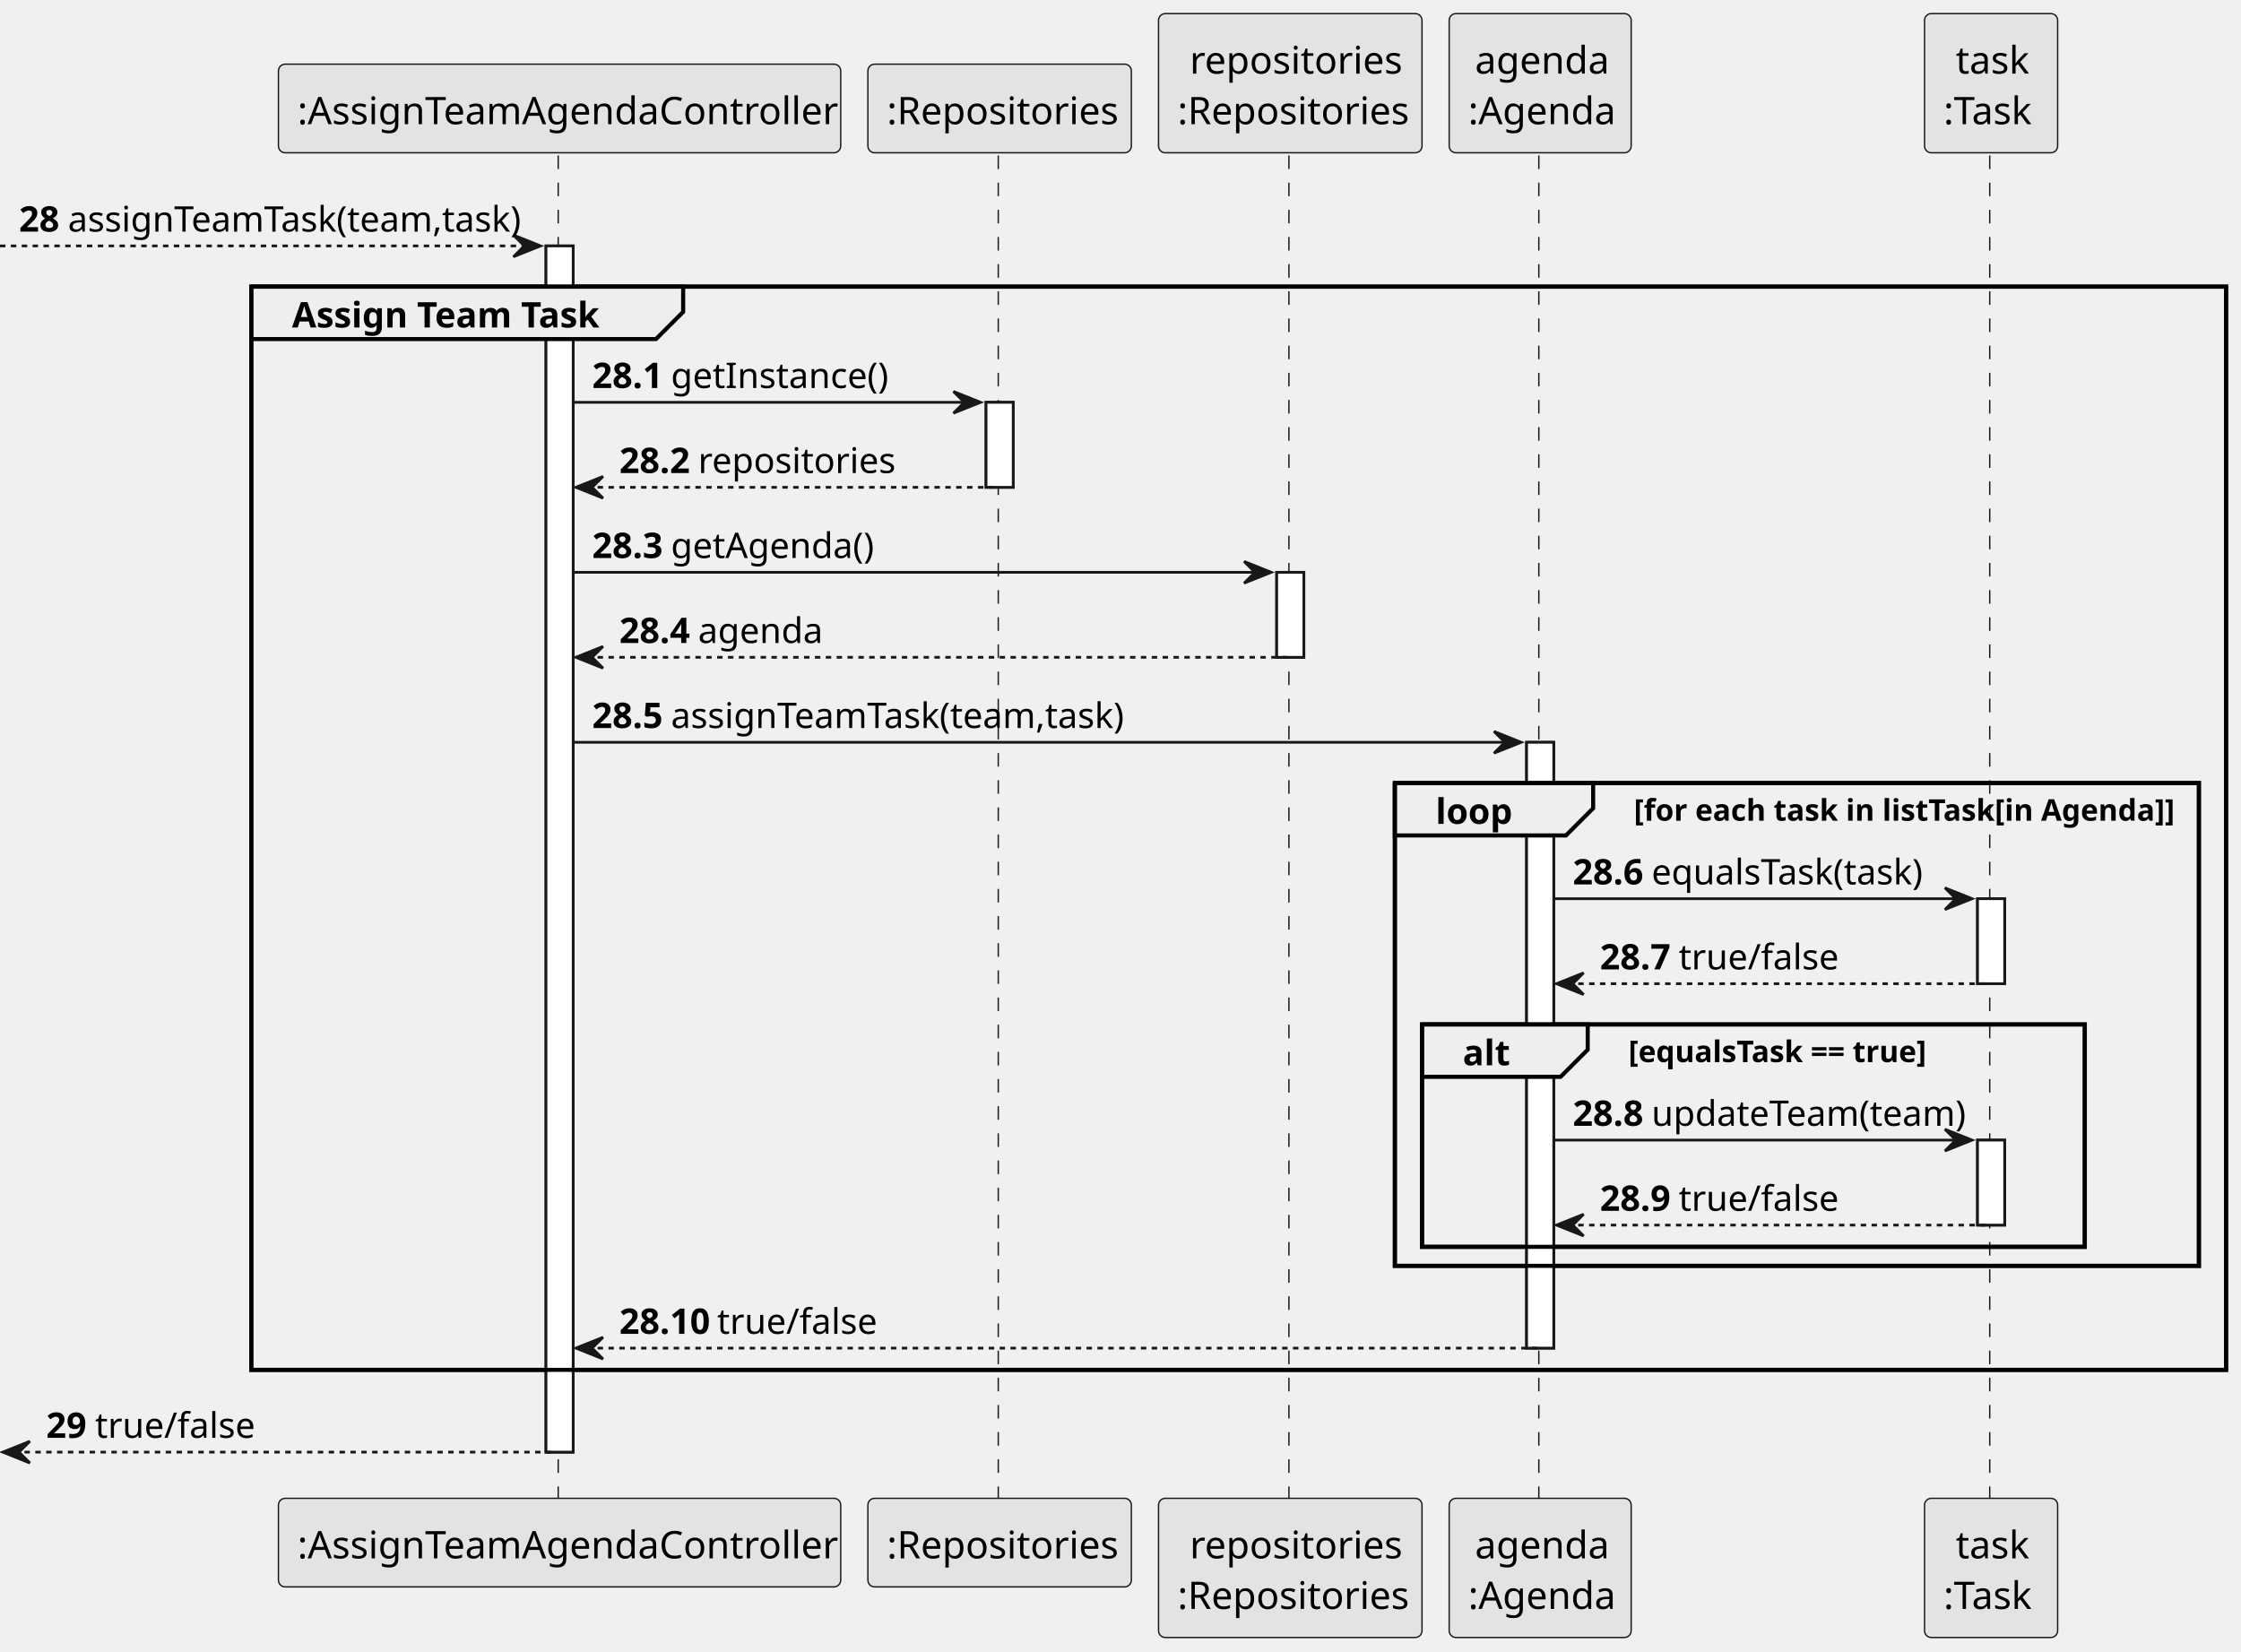
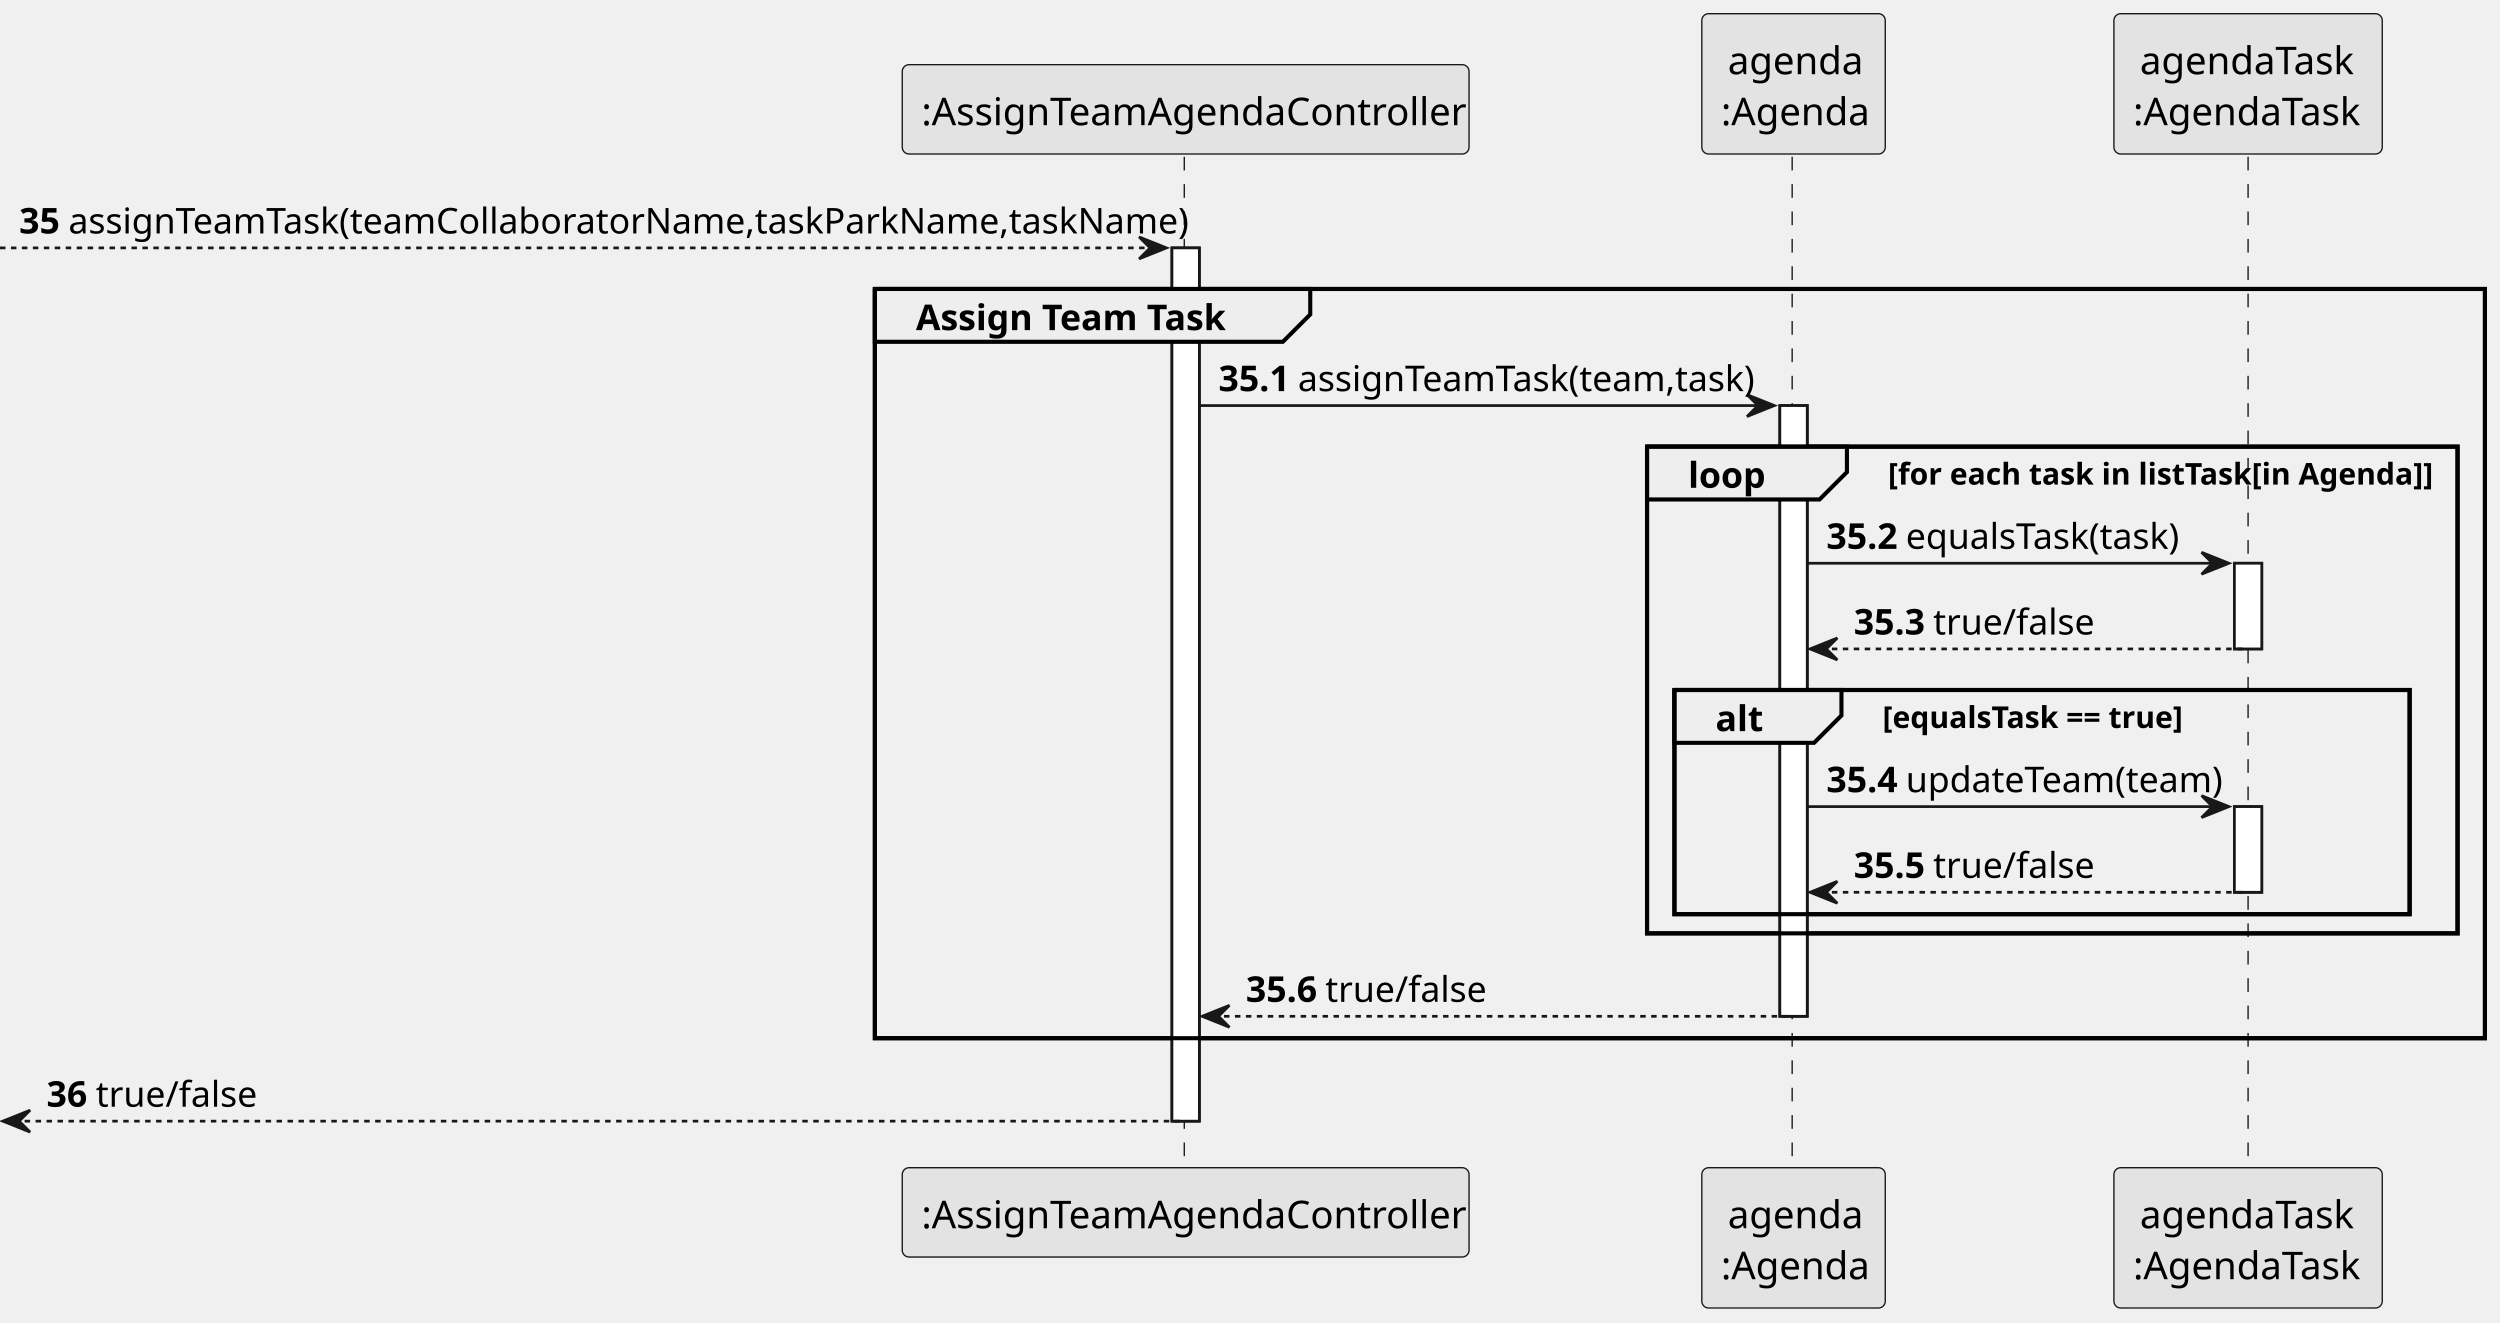
- <svg xmlns="http://www.w3.org/2000/svg" contentStyleType="text/css" height="608px" preserveAspectRatio="none" style="width:825px;height:608px;background:#FFFFFF;" version="1.1" viewBox="0 0 825 608" width="825px" zoomAndPan="magnify">
+ <svg xmlns="http://www.w3.org/2000/svg" contentStyleType="text/css" height="483px" preserveAspectRatio="none" style="width:913px;height:483px;background:#FFFFFF;" version="1.1" viewBox="0 0 913 483" width="913px" zoomAndPan="magnify">
  <defs />
  <g>
-     <rect fill="#FFFFFF" height="444.074" style="stroke:#181818;stroke-width:1.0;" width="10" x="201" y="90.533" />
-     <rect fill="#FFFFFF" height="31.291" style="stroke:#181818;stroke-width:1.0;" width="10" x="363" y="148.115" />
-     <rect fill="#FFFFFF" height="31.291" style="stroke:#181818;stroke-width:1.0;" width="10" x="470" y="210.697" />
-     <rect fill="#FFFFFF" height="223.037" style="stroke:#181818;stroke-width:1.0;" width="10" x="562" y="273.279" />
-     <rect fill="#FFFFFF" height="31.291" style="stroke:#181818;stroke-width:1.0;" width="10" x="728" y="330.861" />
-     <rect fill="#FFFFFF" height="31.291" style="stroke:#181818;stroke-width:1.0;" width="10" x="728" y="419.734" />
-     <rect fill="none" height="398.783" style="stroke:#000000;stroke-width:1.5;" width="727" x="92.5" y="105.533" />
-     <rect fill="none" height="177.746" style="stroke:#000000;stroke-width:1.5;" width="296" x="513.5" y="288.279" />
-     <rect fill="none" height="81.873" style="stroke:#000000;stroke-width:1.5;" width="244" x="523.5" y="377.152" />
-     <line style="stroke:#181818;stroke-width:0.5;stroke-dasharray:5.0,5.0;" x1="205.5" x2="205.5" y1="57.242" y2="552.607" />
-     <line style="stroke:#181818;stroke-width:0.5;stroke-dasharray:5.0,5.0;" x1="367.5" x2="367.5" y1="57.242" y2="552.607" />
-     <line style="stroke:#181818;stroke-width:0.5;stroke-dasharray:5.0,5.0;" x1="474.5" x2="474.5" y1="57.242" y2="552.607" />
-     <line style="stroke:#181818;stroke-width:0.5;stroke-dasharray:5.0,5.0;" x1="566.5" x2="566.5" y1="57.242" y2="552.607" />
-     <line style="stroke:#181818;stroke-width:0.5;stroke-dasharray:5.0,5.0;" x1="732.5" x2="732.5" y1="57.242" y2="552.607" />
-     <rect fill="#E3E3E3" height="32.621" rx="2.5" ry="2.5" style="stroke:#181818;stroke-width:0.5;" width="207" x="102.5" y="23.621" />
-     <text fill="#000000" font-family="sans-serif" font-size="14" lengthAdjust="spacing" textLength="193" x="109.5" y="45.728">:AssignTeamAgendaController</text>
-     <rect fill="#E3E3E3" height="32.621" rx="2.5" ry="2.5" style="stroke:#181818;stroke-width:0.5;" width="207" x="102.5" y="551.607" />
-     <text fill="#000000" font-family="sans-serif" font-size="14" lengthAdjust="spacing" textLength="193" x="109.5" y="573.715">:AssignTeamAgendaController</text>
-     <rect fill="#E3E3E3" height="32.621" rx="2.5" ry="2.5" style="stroke:#181818;stroke-width:0.5;" width="97" x="319.5" y="23.621" />
-     <text fill="#000000" font-family="sans-serif" font-size="14" lengthAdjust="spacing" textLength="83" x="326.5" y="45.728">:Repositories</text>
-     <rect fill="#E3E3E3" height="32.621" rx="2.5" ry="2.5" style="stroke:#181818;stroke-width:0.5;" width="97" x="319.5" y="551.607" />
-     <text fill="#000000" font-family="sans-serif" font-size="14" lengthAdjust="spacing" textLength="83" x="326.5" y="573.715">:Repositories</text>
-     <rect fill="#E3E3E3" height="51.242" rx="2.5" ry="2.5" style="stroke:#181818;stroke-width:0.5;" width="97" x="426.5" y="5" />
-     <text fill="#000000" font-family="sans-serif" font-size="14" lengthAdjust="spacing" textLength="74" x="438" y="27.107">repositories</text>
-     <text fill="#000000" font-family="sans-serif" font-size="14" lengthAdjust="spacing" textLength="83" x="433.5" y="45.728">:Repositories</text>
-     <rect fill="#E3E3E3" height="51.242" rx="2.5" ry="2.5" style="stroke:#181818;stroke-width:0.5;" width="97" x="426.5" y="551.607" />
-     <text fill="#000000" font-family="sans-serif" font-size="14" lengthAdjust="spacing" textLength="74" x="438" y="573.715">repositories</text>
-     <text fill="#000000" font-family="sans-serif" font-size="14" lengthAdjust="spacing" textLength="83" x="433.5" y="592.336">:Repositories</text>
-     <rect fill="#E3E3E3" height="51.242" rx="2.5" ry="2.5" style="stroke:#181818;stroke-width:0.5;" width="67" x="533.5" y="5" />
-     <text fill="#000000" font-family="sans-serif" font-size="14" lengthAdjust="spacing" textLength="48" x="543" y="27.107">agenda</text>
-     <text fill="#000000" font-family="sans-serif" font-size="14" lengthAdjust="spacing" textLength="53" x="540.5" y="45.728">:Agenda</text>
-     <rect fill="#E3E3E3" height="51.242" rx="2.5" ry="2.5" style="stroke:#181818;stroke-width:0.5;" width="67" x="533.5" y="551.607" />
-     <text fill="#000000" font-family="sans-serif" font-size="14" lengthAdjust="spacing" textLength="48" x="543" y="573.715">agenda</text>
-     <text fill="#000000" font-family="sans-serif" font-size="14" lengthAdjust="spacing" textLength="53" x="540.5" y="592.336">:Agenda</text>
-     <rect fill="#E3E3E3" height="51.242" rx="2.5" ry="2.5" style="stroke:#181818;stroke-width:0.5;" width="49" x="708.5" y="5" />
-     <text fill="#000000" font-family="sans-serif" font-size="14" lengthAdjust="spacing" textLength="26" x="720" y="27.107">task</text>
-     <text fill="#000000" font-family="sans-serif" font-size="14" lengthAdjust="spacing" textLength="35" x="715.5" y="45.728">:Task</text>
-     <rect fill="#E3E3E3" height="51.242" rx="2.5" ry="2.5" style="stroke:#181818;stroke-width:0.5;" width="49" x="708.5" y="551.607" />
-     <text fill="#000000" font-family="sans-serif" font-size="14" lengthAdjust="spacing" textLength="26" x="720" y="573.715">task</text>
-     <text fill="#000000" font-family="sans-serif" font-size="14" lengthAdjust="spacing" textLength="35" x="715.5" y="592.336">:Task</text>
-     <rect fill="#FFFFFF" height="444.074" style="stroke:#181818;stroke-width:1.0;" width="10" x="201" y="90.533" />
-     <rect fill="#FFFFFF" height="31.291" style="stroke:#181818;stroke-width:1.0;" width="10" x="363" y="148.115" />
-     <rect fill="#FFFFFF" height="31.291" style="stroke:#181818;stroke-width:1.0;" width="10" x="470" y="210.697" />
-     <rect fill="#FFFFFF" height="223.037" style="stroke:#181818;stroke-width:1.0;" width="10" x="562" y="273.279" />
-     <rect fill="#FFFFFF" height="31.291" style="stroke:#181818;stroke-width:1.0;" width="10" x="728" y="330.861" />
-     <rect fill="#FFFFFF" height="31.291" style="stroke:#181818;stroke-width:1.0;" width="10" x="728" y="419.734" />
-     <polygon fill="#181818" points="189,86.533,199,90.533,189,94.533,193,90.533" style="stroke:#181818;stroke-width:1.0;" />
-     <line style="stroke:#181818;stroke-width:1.0;stroke-dasharray:2.0,2.0;" x1="0" x2="195" y1="90.533" y2="90.533" />
-     <text fill="#000000" font-family="sans-serif" font-size="13" font-weight="bold" lengthAdjust="spacing" textLength="14" x="7" y="85.27">28</text>
-     <text fill="#000000" font-family="sans-serif" font-size="13" lengthAdjust="spacing" textLength="164" x="25" y="85.27">assignTeamTask(team,task)</text>
-     <path d="M92.5,105.533 L251.5,105.533 L251.5,114.824 L241.5,124.824 L92.5,124.824 L92.5,105.533 " fill="#EEEEEE" style="stroke:#000000;stroke-width:1.5;" />
-     <rect fill="none" height="398.783" style="stroke:#000000;stroke-width:1.5;" width="727" x="92.5" y="105.533" />
-     <text fill="#000000" font-family="sans-serif" font-size="13" font-weight="bold" lengthAdjust="spacing" textLength="114" x="107.5" y="120.561">Assign Team Task</text>
-     <polygon fill="#181818" points="351,144.115,361,148.115,351,152.115,355,148.115" style="stroke:#181818;stroke-width:1.0;" />
-     <line style="stroke:#181818;stroke-width:1.0;" x1="211" x2="357" y1="148.115" y2="148.115" />
-     <text fill="#000000" font-family="sans-serif" font-size="13" font-weight="bold" lengthAdjust="spacing" textLength="25" x="218" y="142.852">28.1</text>
-     <text fill="#000000" font-family="sans-serif" font-size="13" lengthAdjust="spacing" textLength="75" x="247" y="142.852">getInstance()</text>
-     <polygon fill="#181818" points="222,175.406,212,179.406,222,183.406,218,179.406" style="stroke:#181818;stroke-width:1.0;" />
-     <line style="stroke:#181818;stroke-width:1.0;stroke-dasharray:2.0,2.0;" x1="216" x2="367" y1="179.406" y2="179.406" />
-     <text fill="#000000" font-family="sans-serif" font-size="13" font-weight="bold" lengthAdjust="spacing" textLength="25" x="228" y="174.144">28.2</text>
-     <text fill="#000000" font-family="sans-serif" font-size="13" lengthAdjust="spacing" textLength="67" x="257" y="174.144">repositories</text>
-     <polygon fill="#181818" points="458,206.697,468,210.697,458,214.697,462,210.697" style="stroke:#181818;stroke-width:1.0;" />
-     <line style="stroke:#181818;stroke-width:1.0;" x1="211" x2="464" y1="210.697" y2="210.697" />
-     <text fill="#000000" font-family="sans-serif" font-size="13" font-weight="bold" lengthAdjust="spacing" textLength="25" x="218" y="205.435">28.3</text>
-     <text fill="#000000" font-family="sans-serif" font-size="13" lengthAdjust="spacing" textLength="70" x="247" y="205.435">getAgenda()</text>
-     <polygon fill="#181818" points="222,237.988,212,241.988,222,245.988,218,241.988" style="stroke:#181818;stroke-width:1.0;" />
-     <line style="stroke:#181818;stroke-width:1.0;stroke-dasharray:2.0,2.0;" x1="216" x2="474" y1="241.988" y2="241.988" />
-     <text fill="#000000" font-family="sans-serif" font-size="13" font-weight="bold" lengthAdjust="spacing" textLength="25" x="228" y="236.726">28.4</text>
-     <text fill="#000000" font-family="sans-serif" font-size="13" lengthAdjust="spacing" textLength="42" x="257" y="236.726">agenda</text>
-     <polygon fill="#181818" points="550,269.279,560,273.279,550,277.279,554,273.279" style="stroke:#181818;stroke-width:1.0;" />
-     <line style="stroke:#181818;stroke-width:1.0;" x1="211" x2="556" y1="273.279" y2="273.279" />
-     <text fill="#000000" font-family="sans-serif" font-size="13" font-weight="bold" lengthAdjust="spacing" textLength="25" x="218" y="268.017">28.5</text>
-     <text fill="#000000" font-family="sans-serif" font-size="13" lengthAdjust="spacing" textLength="164" x="247" y="268.017">assignTeamTask(team,task)</text>
-     <path d="M513.5,288.279 L586.5,288.279 L586.5,297.57 L576.5,307.57 L513.5,307.57 L513.5,288.279 " fill="#EEEEEE" style="stroke:#000000;stroke-width:1.5;" />
-     <rect fill="none" height="177.746" style="stroke:#000000;stroke-width:1.5;" width="296" x="513.5" y="288.279" />
-     <text fill="#000000" font-family="sans-serif" font-size="13" font-weight="bold" lengthAdjust="spacing" textLength="28" x="528.5" y="303.308">loop</text>
-     <text fill="#000000" font-family="sans-serif" font-size="11" font-weight="bold" lengthAdjust="spacing" textLength="203" x="601.5" y="302.149">[for each task in listTask[in Agenda]]</text>
-     <polygon fill="#181818" points="716,326.861,726,330.861,716,334.861,720,330.861" style="stroke:#181818;stroke-width:1.0;" />
-     <line style="stroke:#181818;stroke-width:1.0;" x1="572" x2="722" y1="330.861" y2="330.861" />
-     <text fill="#000000" font-family="sans-serif" font-size="13" font-weight="bold" lengthAdjust="spacing" textLength="25" x="579" y="325.599">28.6</text>
-     <text fill="#000000" font-family="sans-serif" font-size="13" lengthAdjust="spacing" textLength="99" x="608" y="325.599">equalsTask(task)</text>
-     <polygon fill="#181818" points="583,358.152,573,362.152,583,366.152,579,362.152" style="stroke:#181818;stroke-width:1.0;" />
-     <line style="stroke:#181818;stroke-width:1.0;stroke-dasharray:2.0,2.0;" x1="577" x2="732" y1="362.152" y2="362.152" />
-     <text fill="#000000" font-family="sans-serif" font-size="13" font-weight="bold" lengthAdjust="spacing" textLength="25" x="589" y="356.89">28.7</text>
-     <text fill="#000000" font-family="sans-serif" font-size="13" lengthAdjust="spacing" textLength="53" x="618" y="356.89">true/false</text>
-     <path d="M523.5,377.152 L584.5,377.152 L584.5,386.443 L574.5,396.443 L523.5,396.443 L523.5,377.152 " fill="#EEEEEE" style="stroke:#000000;stroke-width:1.5;" />
-     <rect fill="none" height="81.873" style="stroke:#000000;stroke-width:1.5;" width="244" x="523.5" y="377.152" />
-     <text fill="#000000" font-family="sans-serif" font-size="13" font-weight="bold" lengthAdjust="spacing" textLength="16" x="538.5" y="392.181">alt</text>
-     <text fill="#000000" font-family="sans-serif" font-size="11" font-weight="bold" lengthAdjust="spacing" textLength="113" x="599.5" y="391.022">[equalsTask == true]</text>
-     <polygon fill="#181818" points="716,415.734,726,419.734,716,423.734,720,419.734" style="stroke:#181818;stroke-width:1.0;" />
-     <line style="stroke:#181818;stroke-width:1.0;" x1="572" x2="722" y1="419.734" y2="419.734" />
-     <text fill="#000000" font-family="sans-serif" font-size="13" font-weight="bold" lengthAdjust="spacing" textLength="25" x="579" y="414.472">28.8</text>
-     <text fill="#000000" font-family="sans-serif" font-size="13" lengthAdjust="spacing" textLength="108" x="608" y="414.472">updateTeam(team)</text>
-     <polygon fill="#181818" points="583,447.025,573,451.025,583,455.025,579,451.025" style="stroke:#181818;stroke-width:1.0;" />
-     <line style="stroke:#181818;stroke-width:1.0;stroke-dasharray:2.0,2.0;" x1="577" x2="732" y1="451.025" y2="451.025" />
-     <text fill="#000000" font-family="sans-serif" font-size="13" font-weight="bold" lengthAdjust="spacing" textLength="25" x="589" y="445.763">28.9</text>
-     <text fill="#000000" font-family="sans-serif" font-size="13" lengthAdjust="spacing" textLength="53" x="618" y="445.763">true/false</text>
-     <polygon fill="#181818" points="222,492.316,212,496.316,222,500.316,218,496.316" style="stroke:#181818;stroke-width:1.0;" />
-     <line style="stroke:#181818;stroke-width:1.0;stroke-dasharray:2.0,2.0;" x1="216" x2="566" y1="496.316" y2="496.316" />
-     <text fill="#000000" font-family="sans-serif" font-size="13" font-weight="bold" lengthAdjust="spacing" textLength="32" x="228" y="491.054">28.10</text>
-     <text fill="#000000" font-family="sans-serif" font-size="13" lengthAdjust="spacing" textLength="53" x="264" y="491.054">true/false</text>
-     <polygon fill="#181818" points="11,530.607,1,534.607,11,538.607,7,534.607" style="stroke:#181818;stroke-width:1.0;" />
-     <line style="stroke:#181818;stroke-width:1.0;stroke-dasharray:2.0,2.0;" x1="5" x2="205" y1="534.607" y2="534.607" />
-     <text fill="#000000" font-family="sans-serif" font-size="13" font-weight="bold" lengthAdjust="spacing" textLength="14" x="17" y="529.345">29</text>
-     <text fill="#000000" font-family="sans-serif" font-size="13" lengthAdjust="spacing" textLength="53" x="35" y="529.345">true/false</text>
+     <rect fill="#FFFFFF" height="318.91" style="stroke:#181818;stroke-width:1.0;" width="10" x="428" y="90.533" />
+     <rect fill="#FFFFFF" height="223.037" style="stroke:#181818;stroke-width:1.0;" width="10" x="650" y="148.115" />
+     <rect fill="#FFFFFF" height="31.291" style="stroke:#181818;stroke-width:1.0;" width="10" x="816" y="205.697" />
+     <rect fill="#FFFFFF" height="31.291" style="stroke:#181818;stroke-width:1.0;" width="10" x="816" y="294.57" />
+     <rect fill="none" height="273.619" style="stroke:#000000;stroke-width:1.5;" width="588" x="319.5" y="105.533" />
+     <rect fill="none" height="177.746" style="stroke:#000000;stroke-width:1.5;" width="296" x="601.5" y="163.115" />
+     <rect fill="none" height="81.873" style="stroke:#000000;stroke-width:1.5;" width="268.5" x="611.5" y="251.988" />
+     <line style="stroke:#181818;stroke-width:0.5;stroke-dasharray:5.0,5.0;" x1="432.5" x2="432.5" y1="57.242" y2="427.443" />
+     <line style="stroke:#181818;stroke-width:0.5;stroke-dasharray:5.0,5.0;" x1="654.5" x2="654.5" y1="57.242" y2="427.443" />
+     <line style="stroke:#181818;stroke-width:0.5;stroke-dasharray:5.0,5.0;" x1="821" x2="821" y1="57.242" y2="427.443" />
+     <rect fill="#E3E3E3" height="32.621" rx="2.5" ry="2.5" style="stroke:#181818;stroke-width:0.5;" width="207" x="329.5" y="23.621" />
+     <text fill="#000000" font-family="sans-serif" font-size="14" lengthAdjust="spacing" textLength="193" x="336.5" y="45.728">:AssignTeamAgendaController</text>
+     <rect fill="#E3E3E3" height="32.621" rx="2.5" ry="2.5" style="stroke:#181818;stroke-width:0.5;" width="207" x="329.5" y="426.443" />
+     <text fill="#000000" font-family="sans-serif" font-size="14" lengthAdjust="spacing" textLength="193" x="336.5" y="448.551">:AssignTeamAgendaController</text>
+     <rect fill="#E3E3E3" height="51.242" rx="2.5" ry="2.5" style="stroke:#181818;stroke-width:0.5;" width="67" x="621.5" y="5" />
+     <text fill="#000000" font-family="sans-serif" font-size="14" lengthAdjust="spacing" textLength="48" x="631" y="27.107">agenda</text>
+     <text fill="#000000" font-family="sans-serif" font-size="14" lengthAdjust="spacing" textLength="53" x="628.5" y="45.728">:Agenda</text>
+     <rect fill="#E3E3E3" height="51.242" rx="2.5" ry="2.5" style="stroke:#181818;stroke-width:0.5;" width="67" x="621.5" y="426.443" />
+     <text fill="#000000" font-family="sans-serif" font-size="14" lengthAdjust="spacing" textLength="48" x="631" y="448.551">agenda</text>
+     <text fill="#000000" font-family="sans-serif" font-size="14" lengthAdjust="spacing" textLength="53" x="628.5" y="467.172">:Agenda</text>
+     <rect fill="#E3E3E3" height="51.242" rx="2.5" ry="2.5" style="stroke:#181818;stroke-width:0.5;" width="98" x="772" y="5" />
+     <text fill="#000000" font-family="sans-serif" font-size="14" lengthAdjust="spacing" textLength="79" x="781.5" y="27.107">agendaTask</text>
+     <text fill="#000000" font-family="sans-serif" font-size="14" lengthAdjust="spacing" textLength="84" x="779" y="45.728">:AgendaTask</text>
+     <rect fill="#E3E3E3" height="51.242" rx="2.5" ry="2.5" style="stroke:#181818;stroke-width:0.5;" width="98" x="772" y="426.443" />
+     <text fill="#000000" font-family="sans-serif" font-size="14" lengthAdjust="spacing" textLength="79" x="781.5" y="448.551">agendaTask</text>
+     <text fill="#000000" font-family="sans-serif" font-size="14" lengthAdjust="spacing" textLength="84" x="779" y="467.172">:AgendaTask</text>
+     <rect fill="#FFFFFF" height="318.91" style="stroke:#181818;stroke-width:1.0;" width="10" x="428" y="90.533" />
+     <rect fill="#FFFFFF" height="223.037" style="stroke:#181818;stroke-width:1.0;" width="10" x="650" y="148.115" />
+     <rect fill="#FFFFFF" height="31.291" style="stroke:#181818;stroke-width:1.0;" width="10" x="816" y="205.697" />
+     <rect fill="#FFFFFF" height="31.291" style="stroke:#181818;stroke-width:1.0;" width="10" x="816" y="294.57" />
+     <polygon fill="#181818" points="416,86.533,426,90.533,416,94.533,420,90.533" style="stroke:#181818;stroke-width:1.0;" />
+     <line style="stroke:#181818;stroke-width:1.0;stroke-dasharray:2.0,2.0;" x1="0" x2="422" y1="90.533" y2="90.533" />
+     <text fill="#000000" font-family="sans-serif" font-size="13" font-weight="bold" lengthAdjust="spacing" textLength="14" x="7" y="85.27">35</text>
+     <text fill="#000000" font-family="sans-serif" font-size="13" lengthAdjust="spacing" textLength="391" x="25" y="85.27">assignTeamTask(teamCollaboratorName,taskParkName,taskName)</text>
+     <path d="M319.5,105.533 L478.5,105.533 L478.5,114.824 L468.5,124.824 L319.5,124.824 L319.5,105.533 " fill="#EEEEEE" style="stroke:#000000;stroke-width:1.5;" />
+     <rect fill="none" height="273.619" style="stroke:#000000;stroke-width:1.5;" width="588" x="319.5" y="105.533" />
+     <text fill="#000000" font-family="sans-serif" font-size="13" font-weight="bold" lengthAdjust="spacing" textLength="114" x="334.5" y="120.561">Assign Team Task</text>
+     <polygon fill="#181818" points="638,144.115,648,148.115,638,152.115,642,148.115" style="stroke:#181818;stroke-width:1.0;" />
+     <line style="stroke:#181818;stroke-width:1.0;" x1="438" x2="644" y1="148.115" y2="148.115" />
+     <text fill="#000000" font-family="sans-serif" font-size="13" font-weight="bold" lengthAdjust="spacing" textLength="25" x="445" y="142.852">35.1</text>
+     <text fill="#000000" font-family="sans-serif" font-size="13" lengthAdjust="spacing" textLength="164" x="474" y="142.852">assignTeamTask(team,task)</text>
+     <path d="M601.5,163.115 L674.5,163.115 L674.5,172.406 L664.5,182.406 L601.5,182.406 L601.5,163.115 " fill="#EEEEEE" style="stroke:#000000;stroke-width:1.5;" />
+     <rect fill="none" height="177.746" style="stroke:#000000;stroke-width:1.5;" width="296" x="601.5" y="163.115" />
+     <text fill="#000000" font-family="sans-serif" font-size="13" font-weight="bold" lengthAdjust="spacing" textLength="28" x="616.5" y="178.144">loop</text>
+     <text fill="#000000" font-family="sans-serif" font-size="11" font-weight="bold" lengthAdjust="spacing" textLength="203" x="689.5" y="176.985">[for each task in listTask[in Agenda]]</text>
+     <polygon fill="#181818" points="804,201.697,814,205.697,804,209.697,808,205.697" style="stroke:#181818;stroke-width:1.0;" />
+     <line style="stroke:#181818;stroke-width:1.0;" x1="660" x2="810" y1="205.697" y2="205.697" />
+     <text fill="#000000" font-family="sans-serif" font-size="13" font-weight="bold" lengthAdjust="spacing" textLength="25" x="667" y="200.435">35.2</text>
+     <text fill="#000000" font-family="sans-serif" font-size="13" lengthAdjust="spacing" textLength="99" x="696" y="200.435">equalsTask(task)</text>
+     <polygon fill="#181818" points="671,232.988,661,236.988,671,240.988,667,236.988" style="stroke:#181818;stroke-width:1.0;" />
+     <line style="stroke:#181818;stroke-width:1.0;stroke-dasharray:2.0,2.0;" x1="665" x2="820" y1="236.988" y2="236.988" />
+     <text fill="#000000" font-family="sans-serif" font-size="13" font-weight="bold" lengthAdjust="spacing" textLength="25" x="677" y="231.726">35.3</text>
+     <text fill="#000000" font-family="sans-serif" font-size="13" lengthAdjust="spacing" textLength="53" x="706" y="231.726">true/false</text>
+     <path d="M611.5,251.988 L672.5,251.988 L672.5,261.279 L662.5,271.279 L611.5,271.279 L611.5,251.988 " fill="#EEEEEE" style="stroke:#000000;stroke-width:1.5;" />
+     <rect fill="none" height="81.873" style="stroke:#000000;stroke-width:1.5;" width="268.5" x="611.5" y="251.988" />
+     <text fill="#000000" font-family="sans-serif" font-size="13" font-weight="bold" lengthAdjust="spacing" textLength="16" x="626.5" y="267.017">alt</text>
+     <text fill="#000000" font-family="sans-serif" font-size="11" font-weight="bold" lengthAdjust="spacing" textLength="113" x="687.5" y="265.858">[equalsTask == true]</text>
+     <polygon fill="#181818" points="804,290.57,814,294.57,804,298.57,808,294.57" style="stroke:#181818;stroke-width:1.0;" />
+     <line style="stroke:#181818;stroke-width:1.0;" x1="660" x2="810" y1="294.57" y2="294.57" />
+     <text fill="#000000" font-family="sans-serif" font-size="13" font-weight="bold" lengthAdjust="spacing" textLength="25" x="667" y="289.308">35.4</text>
+     <text fill="#000000" font-family="sans-serif" font-size="13" lengthAdjust="spacing" textLength="108" x="696" y="289.308">updateTeam(team)</text>
+     <polygon fill="#181818" points="671,321.861,661,325.861,671,329.861,667,325.861" style="stroke:#181818;stroke-width:1.0;" />
+     <line style="stroke:#181818;stroke-width:1.0;stroke-dasharray:2.0,2.0;" x1="665" x2="820" y1="325.861" y2="325.861" />
+     <text fill="#000000" font-family="sans-serif" font-size="13" font-weight="bold" lengthAdjust="spacing" textLength="25" x="677" y="320.599">35.5</text>
+     <text fill="#000000" font-family="sans-serif" font-size="13" lengthAdjust="spacing" textLength="53" x="706" y="320.599">true/false</text>
+     <polygon fill="#181818" points="449,367.152,439,371.152,449,375.152,445,371.152" style="stroke:#181818;stroke-width:1.0;" />
+     <line style="stroke:#181818;stroke-width:1.0;stroke-dasharray:2.0,2.0;" x1="443" x2="654" y1="371.152" y2="371.152" />
+     <text fill="#000000" font-family="sans-serif" font-size="13" font-weight="bold" lengthAdjust="spacing" textLength="25" x="455" y="365.89">35.6</text>
+     <text fill="#000000" font-family="sans-serif" font-size="13" lengthAdjust="spacing" textLength="53" x="484" y="365.89">true/false</text>
+     <polygon fill="#181818" points="11,405.443,1,409.443,11,413.443,7,409.443" style="stroke:#181818;stroke-width:1.0;" />
+     <line style="stroke:#181818;stroke-width:1.0;stroke-dasharray:2.0,2.0;" x1="5" x2="432" y1="409.443" y2="409.443" />
+     <text fill="#000000" font-family="sans-serif" font-size="13" font-weight="bold" lengthAdjust="spacing" textLength="14" x="17" y="404.181">36</text>
+     <text fill="#000000" font-family="sans-serif" font-size="13" lengthAdjust="spacing" textLength="53" x="35" y="404.181">true/false</text>
  </g>
</svg>
